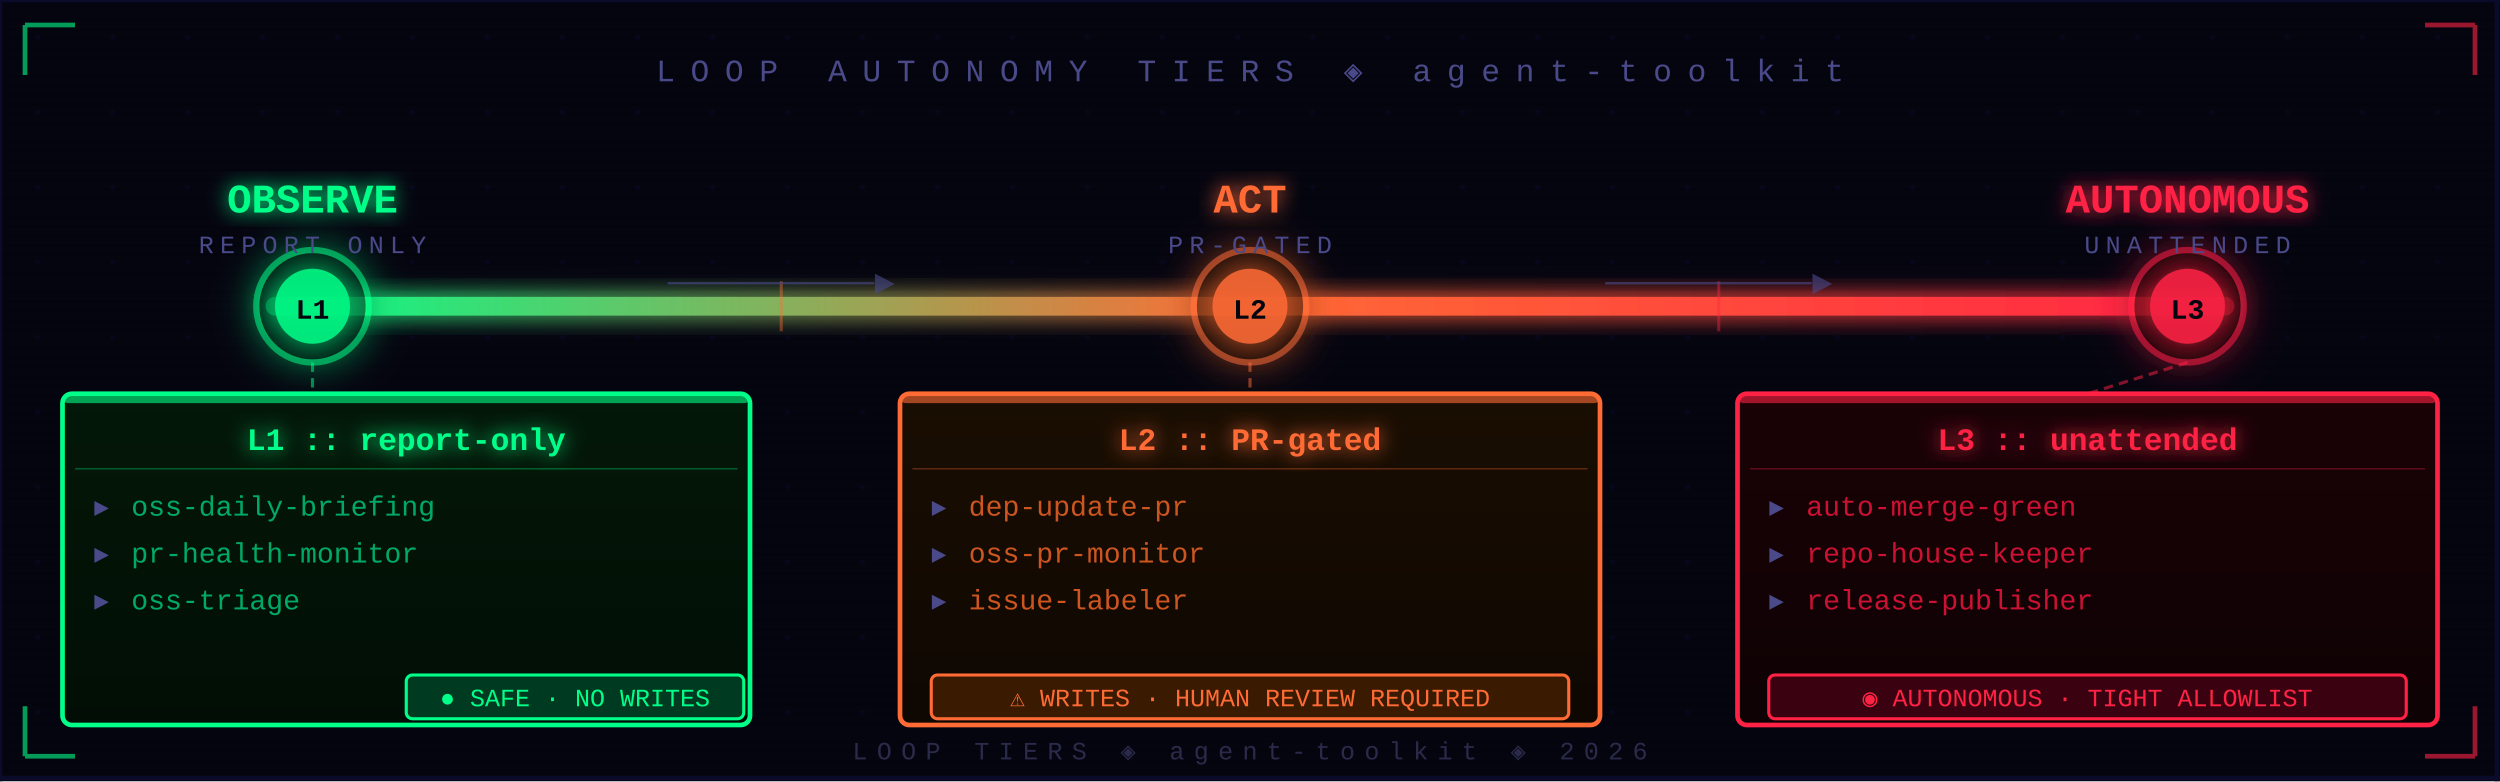
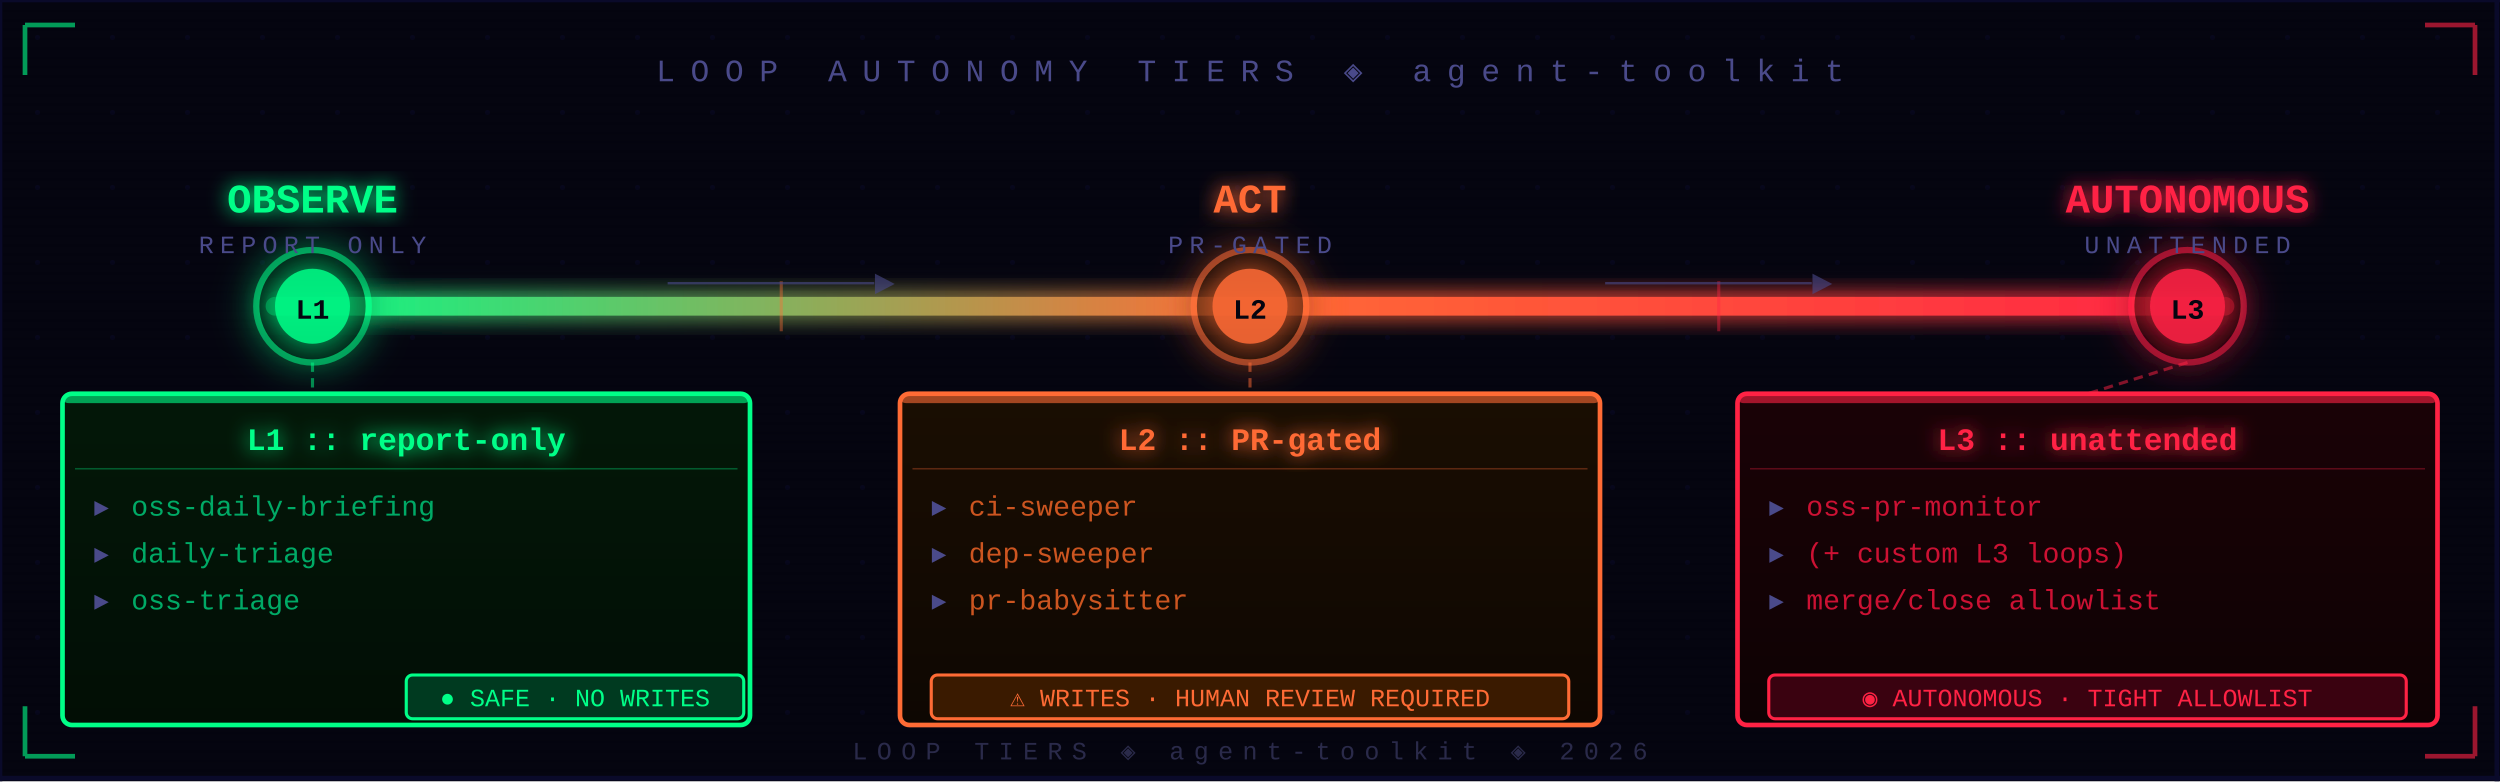
<svg xmlns="http://www.w3.org/2000/svg" width="800" height="250" viewBox="0 0 800 250">
  <defs>
    <pattern id="dotgrid" x="0" y="0" width="24" height="24" patternUnits="userSpaceOnUse">
      <circle cx="12" cy="12" r="0.8" fill="#0a0a2a" opacity="0.5" />
    </pattern>
    <pattern id="scanlines" x="0" y="0" width="1" height="3" patternUnits="userSpaceOnUse">
      <rect width="1" height="1" fill="#000008" opacity="0.12" />
    </pattern>
    <linearGradient id="track-gradient" x1="0%" y1="0%" x2="100%" y2="0%">
      <stop offset="0%" stop-color="#00ff88" />
      <stop offset="50%" stop-color="#ff6b35" />
      <stop offset="100%" stop-color="#ff2244" />
    </linearGradient>
    <filter id="track-glow" x="-5%" y="-100%" width="110%" height="300%">
      <feGaussianBlur stdDeviation="4" result="blur" />
      <feMerge>
        <feMergeNode in="blur" />
        <feMergeNode in="SourceGraphic" />
      </feMerge>
    </filter>
    <filter id="node-green" x="-100%" y="-100%" width="300%" height="300%">
      <feGaussianBlur stdDeviation="6" result="blur" />
      <feMerge>
        <feMergeNode in="blur" />
        <feMergeNode in="SourceGraphic" />
      </feMerge>
    </filter>
    <filter id="node-orange" x="-100%" y="-100%" width="300%" height="300%">
      <feGaussianBlur stdDeviation="6" result="blur" />
      <feMerge>
        <feMergeNode in="blur" />
        <feMergeNode in="SourceGraphic" />
      </feMerge>
    </filter>
    <filter id="node-red" x="-100%" y="-100%" width="300%" height="300%">
      <feGaussianBlur stdDeviation="6" result="blur" />
      <feMerge>
        <feMergeNode in="blur" />
        <feMergeNode in="SourceGraphic" />
      </feMerge>
    </filter>
    <filter id="text-glow-green" x="-20%" y="-50%" width="140%" height="200%">
      <feGaussianBlur stdDeviation="3" result="blur" />
      <feMerge>
        <feMergeNode in="blur" />
        <feMergeNode in="SourceGraphic" />
      </feMerge>
    </filter>
    <filter id="text-glow-orange" x="-20%" y="-50%" width="140%" height="200%">
      <feGaussianBlur stdDeviation="3" result="blur" />
      <feMerge>
        <feMergeNode in="blur" />
        <feMergeNode in="SourceGraphic" />
      </feMerge>
    </filter>
    <filter id="text-glow-red" x="-20%" y="-50%" width="140%" height="200%">
      <feGaussianBlur stdDeviation="3" result="blur" />
      <feMerge>
        <feMergeNode in="blur" />
        <feMergeNode in="SourceGraphic" />
      </feMerge>
    </filter>
    <linearGradient id="box-l1" x1="0%" y1="0%" x2="0%" y2="100%">
      <stop offset="0%" stop-color="#031808" />
      <stop offset="100%" stop-color="#020e05" />
    </linearGradient>
    <linearGradient id="box-l2" x1="0%" y1="0%" x2="0%" y2="100%">
      <stop offset="0%" stop-color="#1a0e02" />
      <stop offset="100%" stop-color="#0e0702" />
    </linearGradient>
    <linearGradient id="box-l3" x1="0%" y1="0%" x2="0%" y2="100%">
      <stop offset="0%" stop-color="#1a0206" />
      <stop offset="100%" stop-color="#0e0204" />
    </linearGradient>
    <marker id="arrow-green" markerWidth="8" markerHeight="8" refX="6" refY="3" orient="auto">
      <path d="M0,0 L0,6 L8,3 z" fill="#00ff88" />
    </marker>
    <marker id="arrow-orange" markerWidth="8" markerHeight="8" refX="6" refY="3" orient="auto">
      <path d="M0,0 L0,6 L8,3 z" fill="#ff6b35" />
    </marker>
    <marker id="arrow-red" markerWidth="8" markerHeight="8" refX="6" refY="3" orient="auto">
      <path d="M0,0 L0,6 L8,3 z" fill="#ff2244" />
    </marker>
  </defs>
  <rect width="800" height="250" fill="#050510" />
  <rect width="800" height="250" fill="url(#dotgrid)" />
  <rect width="800" height="250" fill="url(#scanlines)" />
  <line x1="0" y1="0" x2="800" y2="0" stroke="#0a0a2a" stroke-width="1.5" />
  <line x1="0" y1="249" x2="800" y2="249" stroke="#0a0a2a" stroke-width="1.5" />
  <line x1="0" y1="0" x2="0" y2="250" stroke="#0a0a2a" stroke-width="1.5" />
  <line x1="799" y1="0" x2="799" y2="250" stroke="#0a0a2a" stroke-width="1.5" />
  <path d="M 8,8 L 8,24 M 8,8 L 24,8" stroke="#00ff88" stroke-width="1.5" fill="none" opacity="0.6" />
  <path d="M 792,8 L 792,24 M 792,8 L 776,8" stroke="#ff2244" stroke-width="1.5" fill="none" opacity="0.6" />
  <path d="M 8,242 L 8,226 M 8,242 L 24,242" stroke="#00ff88" stroke-width="1.5" fill="none" opacity="0.6" />
  <path d="M 792,242 L 792,226 M 792,242 L 776,242" stroke="#ff2244" stroke-width="1.5" fill="none" opacity="0.6" />
  <text x="400" y="26" font-family="'Courier New', monospace" font-size="10" fill="#4a4a8a" text-anchor="middle" letter-spacing="5">LOOP AUTONOMY TIERS  ◈  agent-toolkit</text>
  <rect x="85" y="93" width="630" height="8" rx="4" fill="url(#track-gradient)" opacity="0.15" filter="url(#track-glow)" />
  <rect x="85" y="95" width="630" height="6" rx="3" fill="url(#track-gradient)" filter="url(#track-glow)" />
  <line x1="250" y1="90" x2="250" y2="106" stroke="#ff6b35" stroke-width="1" opacity="0.4" />
  <line x1="550" y1="90" x2="550" y2="106" stroke="#ff2244" stroke-width="1" opacity="0.4" />
  <circle cx="100" cy="98" r="18" fill="#031808" stroke="#00ff88" stroke-width="2" filter="url(#node-green)" opacity="0.6" />
  <circle cx="100" cy="98" r="12" fill="#00ff88" opacity="0.9" filter="url(#node-green)" />
  <text x="100" y="102" font-family="'Courier New', monospace" font-size="9" font-weight="bold" fill="#050510" text-anchor="middle">L1</text>
  <circle cx="100" cy="98" r="18" fill="none" stroke="#00ff88" stroke-width="2" opacity="0">
    <animate attributeName="r" values="18;28;18" dur="2s" repeatCount="indefinite" />
    <animate attributeName="opacity" values="0.6;0;0.6" dur="2s" repeatCount="indefinite" />
    <animate attributeName="stroke-width" values="2;1;2" dur="2s" repeatCount="indefinite" />
  </circle>
  <circle cx="400" cy="98" r="18" fill="#1a0e02" stroke="#ff6b35" stroke-width="2" filter="url(#node-orange)" opacity="0.6" />
  <circle cx="400" cy="98" r="12" fill="#ff6b35" opacity="0.9" filter="url(#node-orange)" />
  <text x="400" y="102" font-family="'Courier New', monospace" font-size="9" font-weight="bold" fill="#050510" text-anchor="middle">L2</text>
  <circle cx="400" cy="98" r="18" fill="none" stroke="#ff6b35" stroke-width="2" opacity="0">
    <animate attributeName="r" values="18;28;18" dur="2.4s" repeatCount="indefinite" />
    <animate attributeName="opacity" values="0.5;0;0.5" dur="2.4s" repeatCount="indefinite" />
    <animate attributeName="stroke-width" values="2;1;2" dur="2.4s" repeatCount="indefinite" />
  </circle>
  <circle cx="700" cy="98" r="18" fill="#1a0206" stroke="#ff2244" stroke-width="2" filter="url(#node-red)" opacity="0.6" />
  <circle cx="700" cy="98" r="12" fill="#ff2244" opacity="0.9" filter="url(#node-red)" />
  <text x="700" y="102" font-family="'Courier New', monospace" font-size="9" font-weight="bold" fill="#050510" text-anchor="middle">L3</text>
  <circle cx="700" cy="98" r="18" fill="none" stroke="#ff2244" stroke-width="2" opacity="0">
    <animate attributeName="r" values="18;28;18" dur="2s" repeatCount="indefinite" />
    <animate attributeName="opacity" values="0.4;0;0.4" dur="2s" repeatCount="indefinite" />
    <animate attributeName="stroke-width" values="2;1;2" dur="2s" repeatCount="indefinite" />
  </circle>
  <text x="100" y="68" font-family="'Courier New', monospace" font-size="13" font-weight="bold" fill="#00ff88" text-anchor="middle" filter="url(#text-glow-green)">OBSERVE</text>
  <text x="100" y="81" font-family="'Courier New', monospace" font-size="8" fill="#4a4a8a" text-anchor="middle" letter-spacing="2">REPORT ONLY</text>
  <text x="400" y="68" font-family="'Courier New', monospace" font-size="13" font-weight="bold" fill="#ff6b35" text-anchor="middle" filter="url(#text-glow-orange)">ACT</text>
  <text x="400" y="81" font-family="'Courier New', monospace" font-size="8" fill="#4a4a8a" text-anchor="middle" letter-spacing="2">PR-GATED</text>
  <text x="700" y="68" font-family="'Courier New', monospace" font-size="13" font-weight="bold" fill="#ff2244" text-anchor="middle" filter="url(#text-glow-red)">AUTONOMOUS</text>
  <text x="700" y="81" font-family="'Courier New', monospace" font-size="8" fill="#4a4a8a" text-anchor="middle" letter-spacing="2">UNATTENDED</text>
  <line x1="122" y1="98" x2="372" y2="98" stroke="url(#track-gradient)" stroke-width="0" opacity="0" />
  <text x="250" y="94" font-family="'Courier New', monospace" font-size="11" fill="#4a4a8a" text-anchor="middle" opacity="0.6">──────────►</text>
  <text x="550" y="94" font-family="'Courier New', monospace" font-size="11" fill="#4a4a8a" text-anchor="middle" opacity="0.6">──────────►</text>
  <rect x="20" y="126" width="220" height="106" rx="3" fill="url(#box-l1)" stroke="#00ff88" stroke-width="1.5" />
  <rect x="20" y="126" width="220" height="3" rx="2" fill="#00ff88" opacity="0.6" />
  <text x="130" y="144" font-family="'Courier New', monospace" font-size="10" fill="#00ff88" text-anchor="middle" font-weight="bold" filter="url(#text-glow-green)">L1 :: report-only</text>
  <line x1="24" y1="150" x2="236" y2="150" stroke="#00ff88" stroke-width="0.5" opacity="0.3" />
  <text x="30" y="165" font-family="'Courier New', monospace" font-size="8" fill="#4a4a8a">►</text>
  <text x="42" y="165" font-family="'Courier New', monospace" font-size="9" fill="#00aa66">oss-daily-briefing</text>
  <text x="30" y="180" font-family="'Courier New', monospace" font-size="8" fill="#4a4a8a">►</text>
-   <text x="42" y="180" font-family="'Courier New', monospace" font-size="9" fill="#00aa66">pr-health-monitor</text>
+   <text x="42" y="180" font-family="'Courier New', monospace" font-size="9" fill="#00aa66">daily-triage</text>
  <text x="30" y="195" font-family="'Courier New', monospace" font-size="8" fill="#4a4a8a">►</text>
  <text x="42" y="195" font-family="'Courier New', monospace" font-size="9" fill="#00aa66">oss-triage</text>
  <rect x="130" y="216" width="108" height="14" rx="2" fill="#003a20" stroke="#00ff88" stroke-width="1" />
  <text x="184" y="226" font-family="'Courier New', monospace" font-size="8" fill="#00ff88" text-anchor="middle">● SAFE · NO WRITES</text>
  <line x1="100" y1="116" x2="100" y2="126" stroke="#00ff88" stroke-width="1" opacity="0.5" stroke-dasharray="3,2" />
  <rect x="288" y="126" width="224" height="106" rx="3" fill="url(#box-l2)" stroke="#ff6b35" stroke-width="1.5" />
  <rect x="288" y="126" width="224" height="3" rx="2" fill="#ff6b35" opacity="0.6" />
  <text x="400" y="144" font-family="'Courier New', monospace" font-size="10" fill="#ff6b35" text-anchor="middle" font-weight="bold" filter="url(#text-glow-orange)">L2 :: PR-gated</text>
  <line x1="292" y1="150" x2="508" y2="150" stroke="#ff6b35" stroke-width="0.5" opacity="0.3" />
  <text x="298" y="165" font-family="'Courier New', monospace" font-size="8" fill="#4a4a8a">►</text>
-   <text x="310" y="165" font-family="'Courier New', monospace" font-size="9" fill="#cc5520">dep-update-pr</text>
+   <text x="310" y="165" font-family="'Courier New', monospace" font-size="9" fill="#cc5520">ci-sweeper</text>
  <text x="298" y="180" font-family="'Courier New', monospace" font-size="8" fill="#4a4a8a">►</text>
-   <text x="310" y="180" font-family="'Courier New', monospace" font-size="9" fill="#cc5520">oss-pr-monitor</text>
+   <text x="310" y="180" font-family="'Courier New', monospace" font-size="9" fill="#cc5520">dep-sweeper</text>
  <text x="298" y="195" font-family="'Courier New', monospace" font-size="8" fill="#4a4a8a">►</text>
-   <text x="310" y="195" font-family="'Courier New', monospace" font-size="9" fill="#cc5520">issue-labeler</text>
+   <text x="310" y="195" font-family="'Courier New', monospace" font-size="9" fill="#cc5520">pr-babysitter</text>
  <rect x="298" y="216" width="204" height="14" rx="2" fill="#3a1a00" stroke="#ff6b35" stroke-width="1" />
  <text x="400" y="226" font-family="'Courier New', monospace" font-size="8" fill="#ff6b35" text-anchor="middle">⚠ WRITES · HUMAN REVIEW REQUIRED</text>
  <line x1="400" y1="116" x2="400" y2="126" stroke="#ff6b35" stroke-width="1" opacity="0.5" stroke-dasharray="3,2" />
  <rect x="556" y="126" width="224" height="106" rx="3" fill="url(#box-l3)" stroke="#ff2244" stroke-width="1.5" />
  <rect x="556" y="126" width="224" height="3" rx="2" fill="#ff2244" opacity="0.6" />
  <text x="668" y="144" font-family="'Courier New', monospace" font-size="10" fill="#ff2244" text-anchor="middle" font-weight="bold" filter="url(#text-glow-red)">L3 :: unattended</text>
  <line x1="560" y1="150" x2="776" y2="150" stroke="#ff2244" stroke-width="0.5" opacity="0.3" />
  <text x="566" y="165" font-family="'Courier New', monospace" font-size="8" fill="#4a4a8a">►</text>
-   <text x="578" y="165" font-family="'Courier New', monospace" font-size="9" fill="#cc1133">auto-merge-green</text>
+   <text x="578" y="165" font-family="'Courier New', monospace" font-size="9" fill="#cc1133">oss-pr-monitor</text>
  <text x="566" y="180" font-family="'Courier New', monospace" font-size="8" fill="#4a4a8a">►</text>
-   <text x="578" y="180" font-family="'Courier New', monospace" font-size="9" fill="#cc1133">repo-house-keeper</text>
+   <text x="578" y="180" font-family="'Courier New', monospace" font-size="9" fill="#cc1133">(+ custom L3 loops)</text>
  <text x="566" y="195" font-family="'Courier New', monospace" font-size="8" fill="#4a4a8a">►</text>
-   <text x="578" y="195" font-family="'Courier New', monospace" font-size="9" fill="#cc1133">release-publisher</text>
+   <text x="578" y="195" font-family="'Courier New', monospace" font-size="9" fill="#cc1133">merge/close allowlist</text>
  <rect x="566" y="216" width="204" height="14" rx="2" fill="#3a0210" stroke="#ff2244" stroke-width="1" />
  <text x="668" y="226" font-family="'Courier New', monospace" font-size="8" fill="#ff2244" text-anchor="middle">◉ AUTONOMOUS · TIGHT ALLOWLIST</text>
  <line x1="700" y1="116" x2="668" y2="126" stroke="#ff2244" stroke-width="1" opacity="0.5" stroke-dasharray="3,2" />
  <text x="400" y="243" font-family="'Courier New', monospace" font-size="8" fill="#2a2a4a" text-anchor="middle" letter-spacing="3">LOOP TIERS  ◈  agent-toolkit  ◈  2026</text>
</svg>
